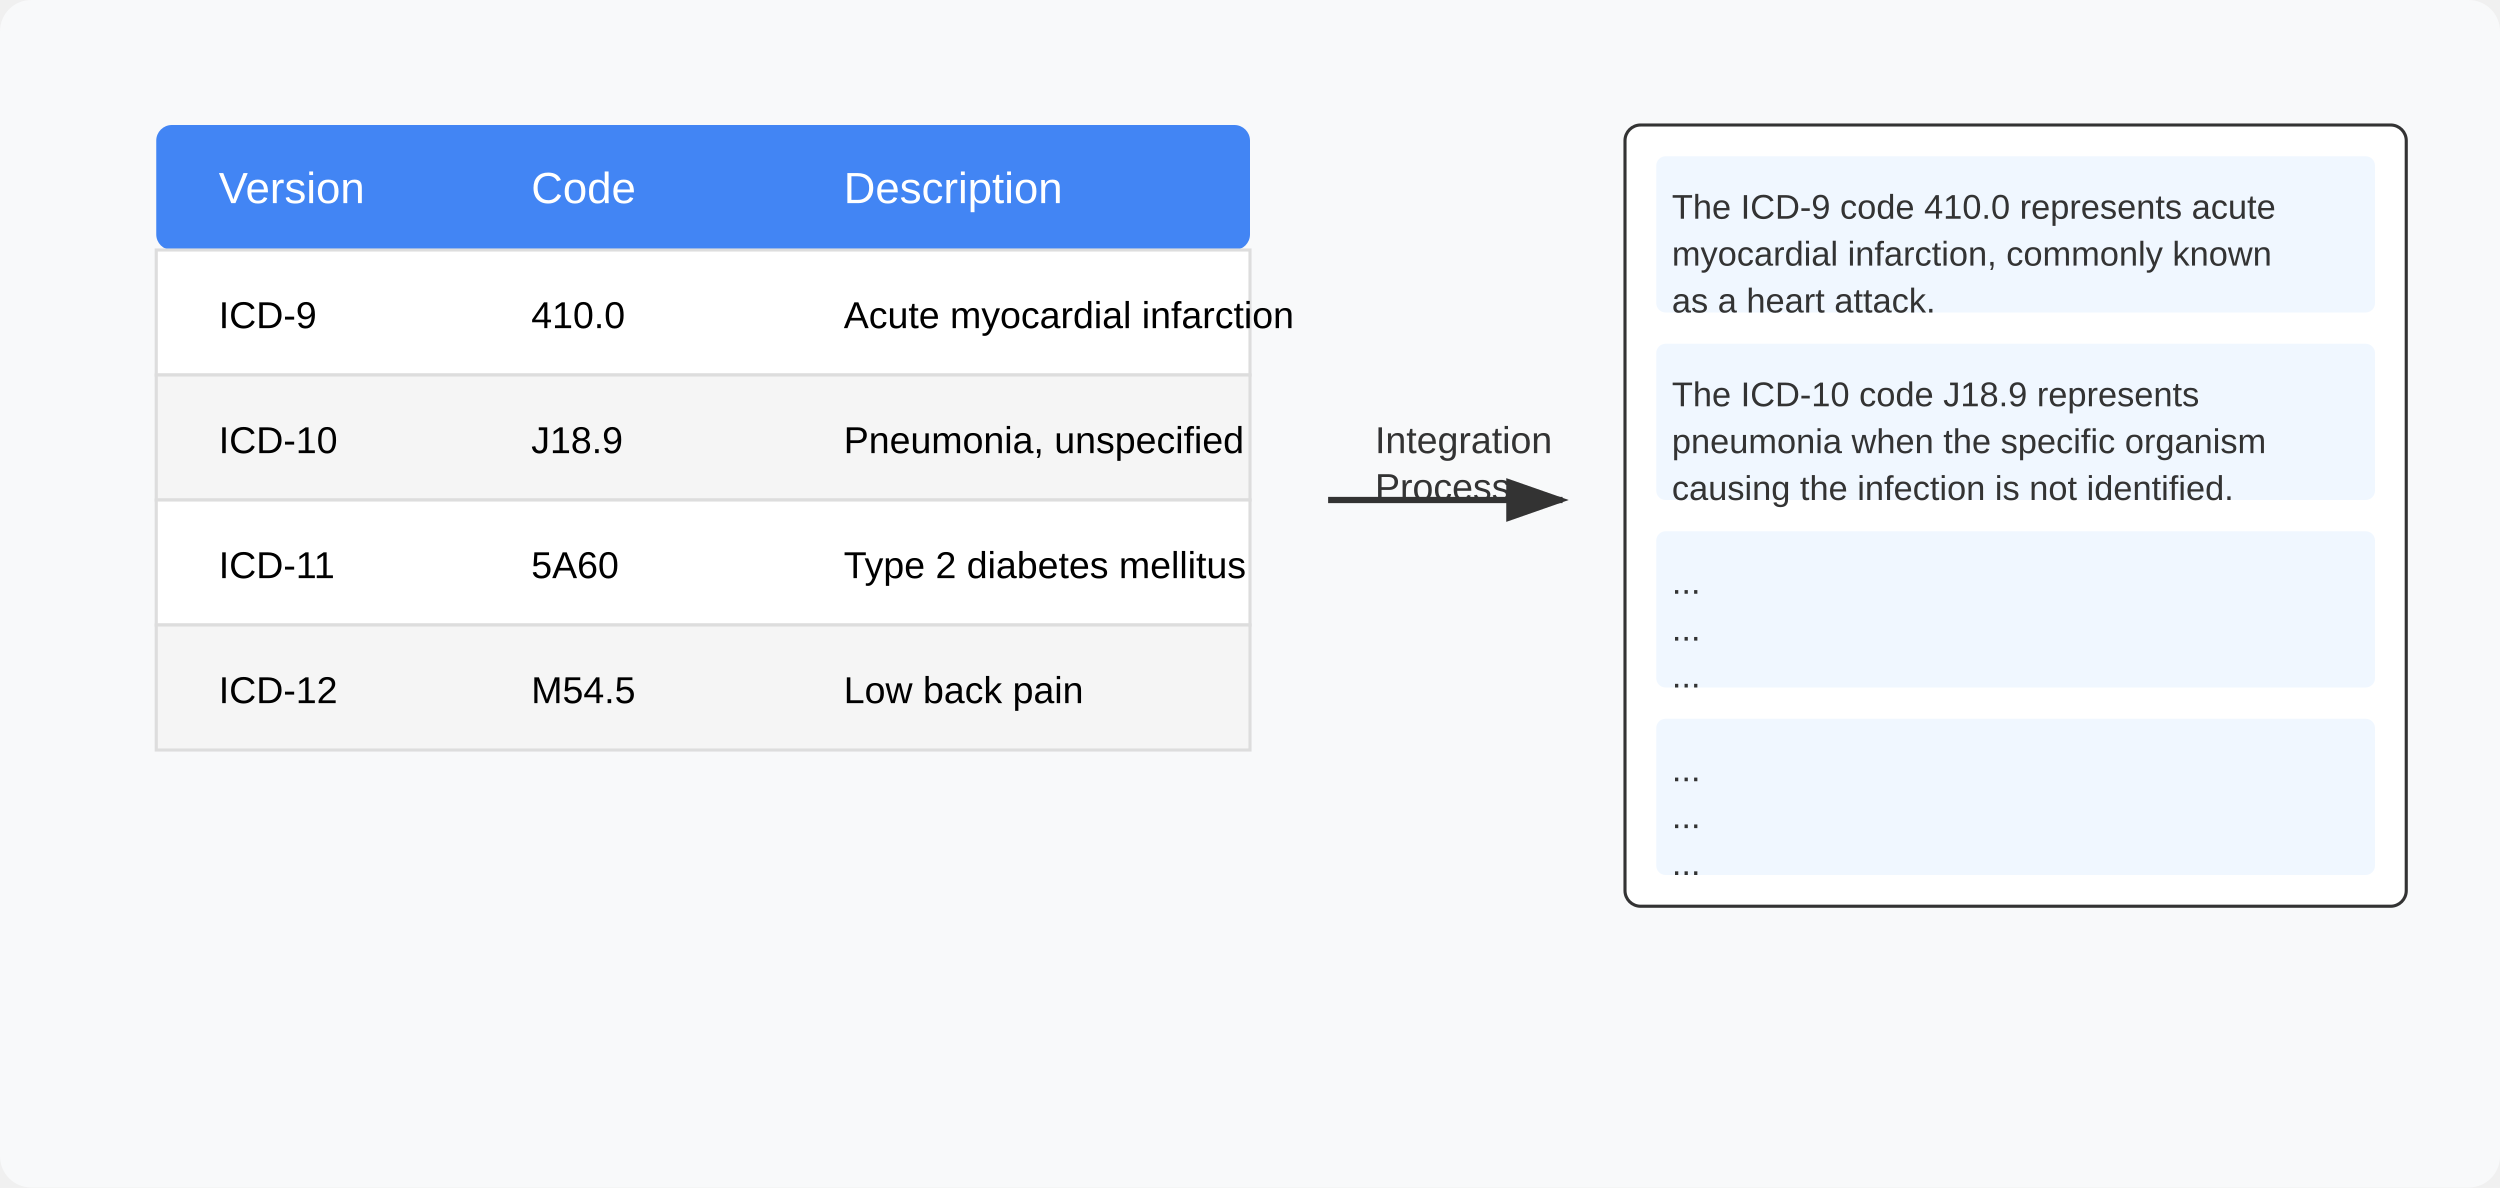
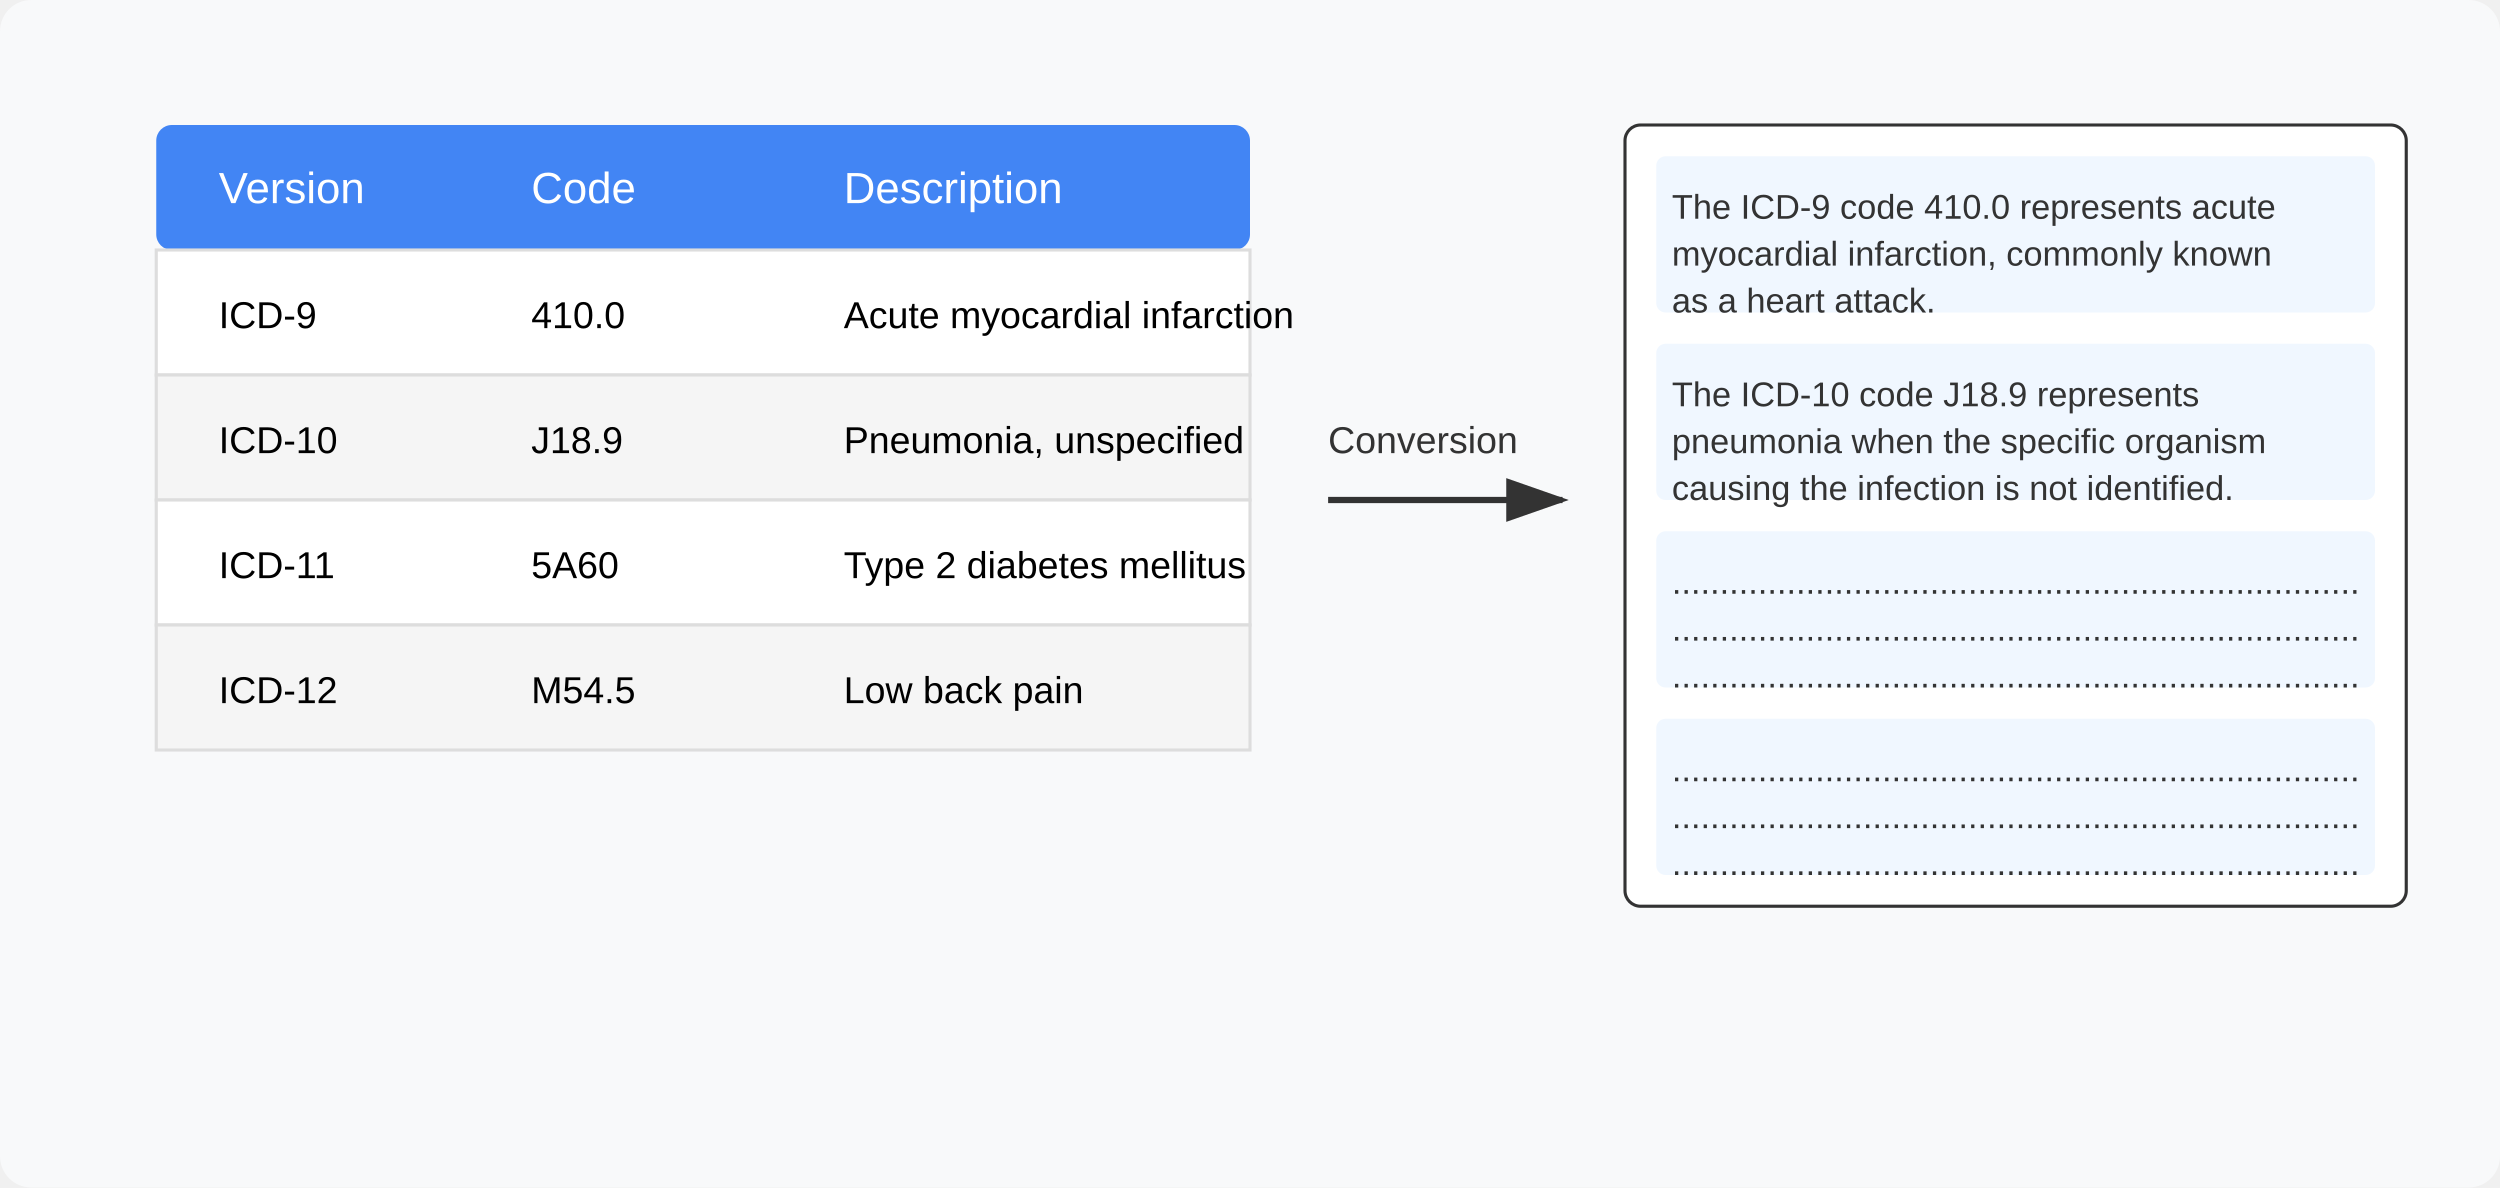
<svg xmlns="http://www.w3.org/2000/svg" viewBox="0 0 800 380">
  <rect width="800" height="380" fill="#f8f9fa" rx="10" ry="10" />
  <rect x="50" y="40" width="350" height="40" fill="#4285f4" rx="5" ry="5" />
  <text x="70" y="65" font-family="Arial" font-size="14" fill="white">Version</text>
  <text x="170" y="65" font-family="Arial" font-size="14" fill="white">Code</text>
  <text x="270" y="65" font-family="Arial" font-size="14" fill="white">Description</text>
  <rect x="50" y="80" width="350" height="40" fill="white" stroke="#ddd" />
  <text x="70" y="105" font-family="Arial" font-size="12">ICD-9</text>
  <text x="170" y="105" font-family="Arial" font-size="12">410.0</text>
  <text x="270" y="105" font-family="Arial" font-size="12" textLength="120">Acute myocardial infarction</text>
  <rect x="50" y="120" width="350" height="40" fill="#f5f5f5" stroke="#ddd" />
  <text x="70" y="145" font-family="Arial" font-size="12">ICD-10</text>
  <text x="170" y="145" font-family="Arial" font-size="12">J18.9</text>
  <text x="270" y="145" font-family="Arial" font-size="12" textLength="120">Pneumonia, unspecified</text>
  <rect x="50" y="160" width="350" height="40" fill="white" stroke="#ddd" />
  <text x="70" y="185" font-family="Arial" font-size="12">ICD-11</text>
  <text x="170" y="185" font-family="Arial" font-size="12">5A60</text>
  <text x="270" y="185" font-family="Arial" font-size="12" textLength="120">Type 2 diabetes mellitus</text>
  <rect x="50" y="200" width="350" height="40" fill="#f5f5f5" stroke="#ddd" />
  <text x="70" y="225" font-family="Arial" font-size="12">ICD-12</text>
  <text x="170" y="225" font-family="Arial" font-size="12">M54.5</text>
  <text x="270" y="225" font-family="Arial" font-size="12" textLength="120">Low back pain</text>
  <path d="M 425 160 L 500 160" stroke="#333" stroke-width="2" fill="none" marker-end="url(#arrowhead)" />
  <defs>
    <marker id="arrowhead" markerWidth="10" markerHeight="7" refX="9" refY="3.5" orient="auto">
      <polygon points="0 0, 10 3.5, 0 7" fill="#333" />
    </marker>
  </defs>
-   <text x="440" y="145" font-family="Arial" font-size="12" fill="#333">Integration</text>
-   <text x="440" y="160" font-family="Arial" font-size="12" fill="#333">Process</text>
+   <text x="425" y="145" font-family="Arial" font-size="12" fill="#333">Conversion</text>
  <rect x="520" y="40" width="250" height="250" fill="white" stroke="#333" stroke-width="1" rx="5" ry="5" />
  <rect x="530" y="50" width="230" height="50" fill="#f0f7ff" rx="3" ry="3" />
  <text x="535" y="70" font-family="Arial" font-size="11" fill="#333">
    <tspan x="535" dy="0">The ICD-9 code 410.0 represents acute</tspan>
    <tspan x="535" dy="15">myocardial infarction, commonly known</tspan>
    <tspan x="535" dy="15">as a heart attack.</tspan>
  </text>
  <rect x="530" y="110" width="230" height="50" fill="#f0f7ff" rx="3" ry="3" />
  <text x="535" y="130" font-family="Arial" font-size="11" fill="#333">
    <tspan x="535" dy="0">The ICD-10 code J18.9 represents</tspan>
    <tspan x="535" dy="15">pneumonia when the specific organism</tspan>
    <tspan x="535" dy="15">causing the infection is not identified.</tspan>
  </text>
  <rect x="530" y="170" width="230" height="50" fill="#f0f7ff" rx="3" ry="3" />
  <text x="535" y="190" font-family="Arial" font-size="11" fill="#333">
-     <tspan x="535" dy="0">...</tspan>
-     <tspan x="535" dy="15">...</tspan>
-     <tspan x="535" dy="15">...</tspan>
+     <tspan x="535" dy="0">........................................................................</tspan>
+     <tspan x="535" dy="15">........................................................................</tspan>
+     <tspan x="535" dy="15">........................................................................</tspan>
  </text>
  <rect x="530" y="230" width="230" height="50" fill="#f0f7ff" rx="3" ry="3" />
  <text x="535" y="250" font-family="Arial" font-size="11" fill="#333">
-     <tspan x="535" dy="0">...</tspan>
-     <tspan x="535" dy="15">...</tspan>
-     <tspan x="535" dy="15">...</tspan>
+     <tspan x="535" dy="0">........................................................................</tspan>
+     <tspan x="535" dy="15">........................................................................</tspan>
+     <tspan x="535" dy="15">........................................................................</tspan>
  </text>
</svg>
